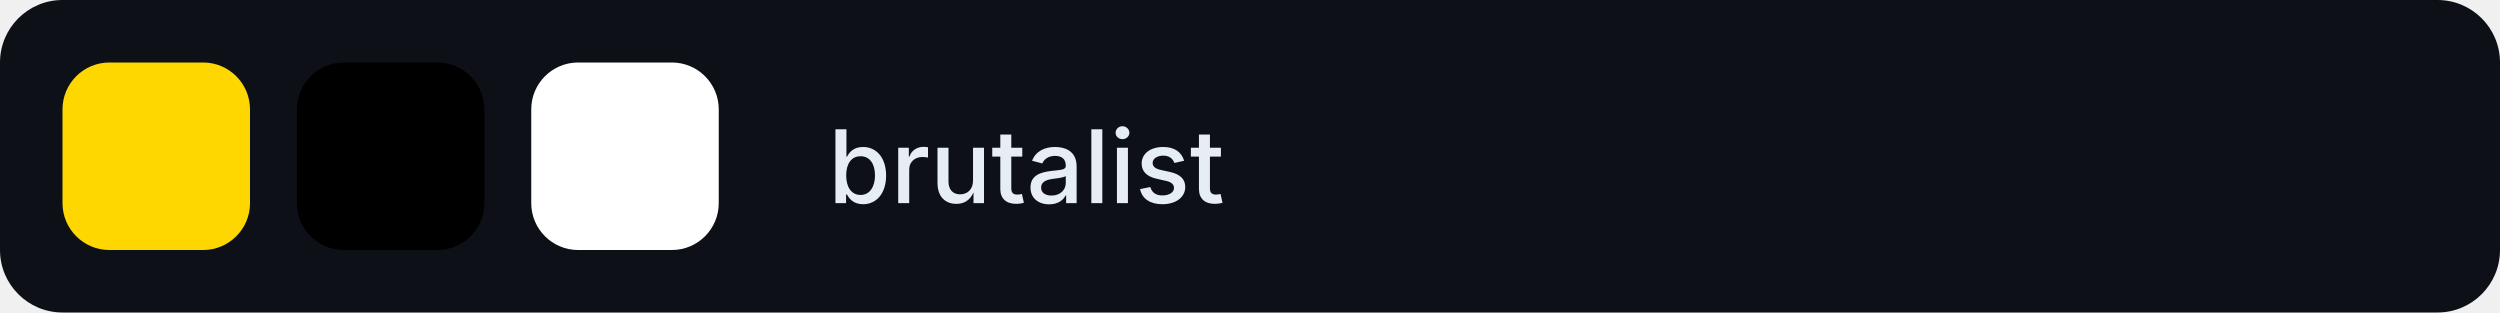
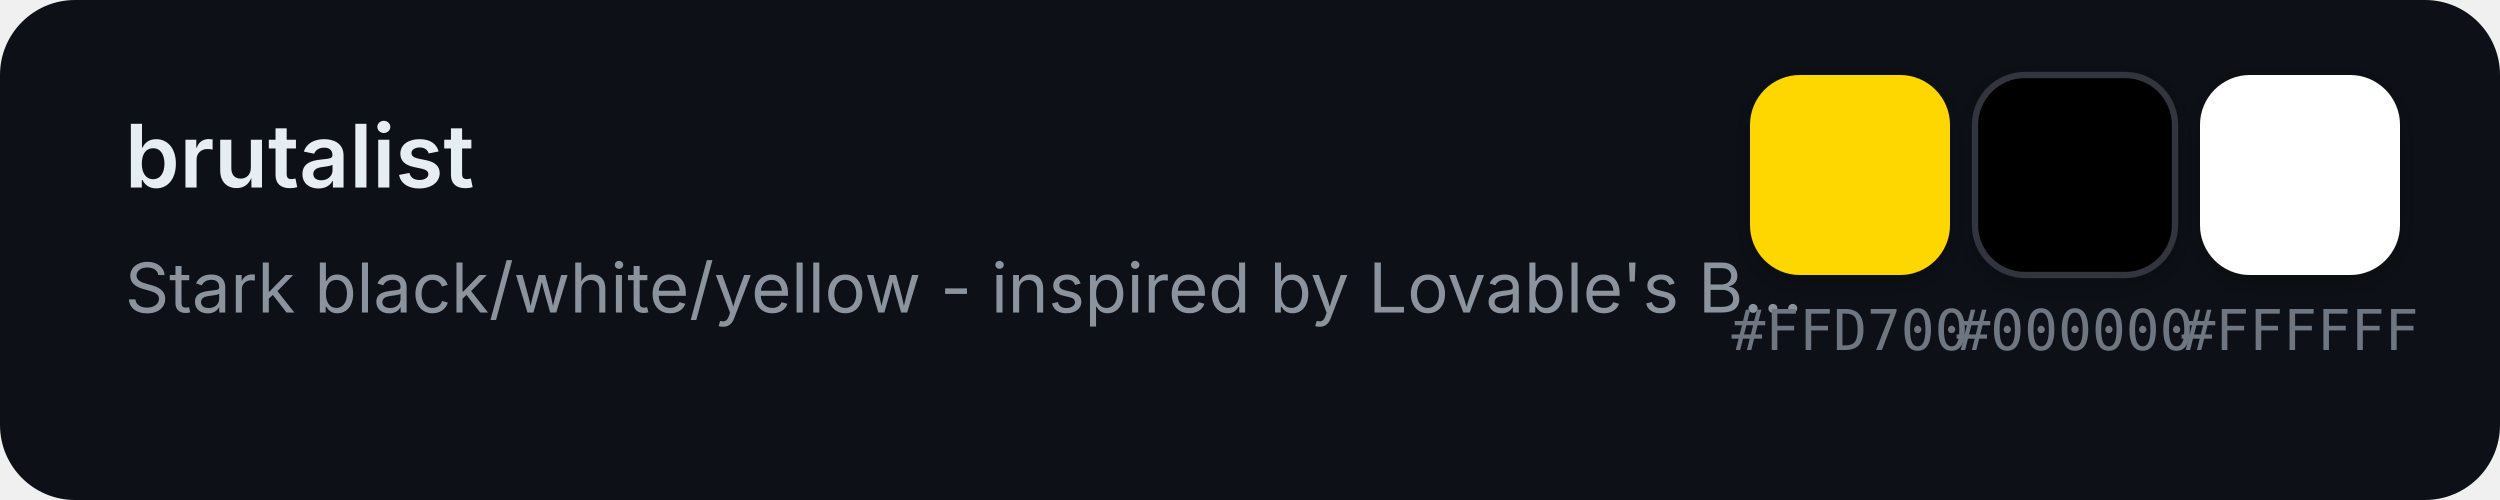
- <svg xmlns="http://www.w3.org/2000/svg" width="320" height="40" viewBox="0 0 320 40">
-   <rect width="320" height="40" fill="#0d1117" rx="8" />
-   <text x="106" y="26" font-family="system-ui, -apple-system, sans-serif" font-size="13" font-weight="500" fill="#e6edf3">brutalist</text>
-   <rect x="8" y="8" width="24" height="24" rx="6" fill="#FFD700" />
-   <rect x="38" y="8" width="24" height="24" rx="6" fill="#000000" />
-   <rect x="68" y="8" width="24" height="24" rx="6" fill="#FFFFFF" />
+ <svg xmlns="http://www.w3.org/2000/svg" width="400" height="80" viewBox="0 0 400 80">
+   <defs>
+     <style>
+       .bg { fill: #0d1117; }
+       .text { font-family: system-ui, -apple-system, sans-serif; fill: #e6edf3; }
+       .label { font-size: 14px; font-weight: 600; }
+       .desc { font-size: 11px; fill: #8b949e; }
+       .hex { font-size: 9px; fill: #6e7681; font-family: 'JetBrains Mono', monospace; }
+     </style>
+     <filter id="shadow" x="-20%" y="-20%" width="140%" height="140%">
+       <feDropShadow dx="0" dy="1" stdDeviation="2" flood-opacity="0.3" />
+     </filter>
+   </defs>
+   <rect width="400" height="80" fill="#0d1117" rx="12" />
+   <text x="20" y="30" class="text label">brutalist</text>
+   <text x="20" y="50" class="text desc">Stark black/white/yellow - inspired by Lovable's B...</text>
+   <rect x="280" y="12" width="32" height="32" rx="8" fill="#FFD700" filter="url(#shadow)" />
+   <text x="296" y="56" class="hex" text-anchor="middle">#FFD700</text>
+   <rect x="316" y="12" width="32" height="32" rx="8" fill="#000000" stroke="#30363d" stroke-width="1" filter="url(#shadow)" />
+   <text x="332" y="56" class="hex" text-anchor="middle">#000000</text>
+   <rect x="352" y="12" width="32" height="32" rx="8" fill="#FFFFFF" filter="url(#shadow)" />
+   <text x="368" y="56" class="hex" text-anchor="middle">#FFFFFF</text>
</svg>
